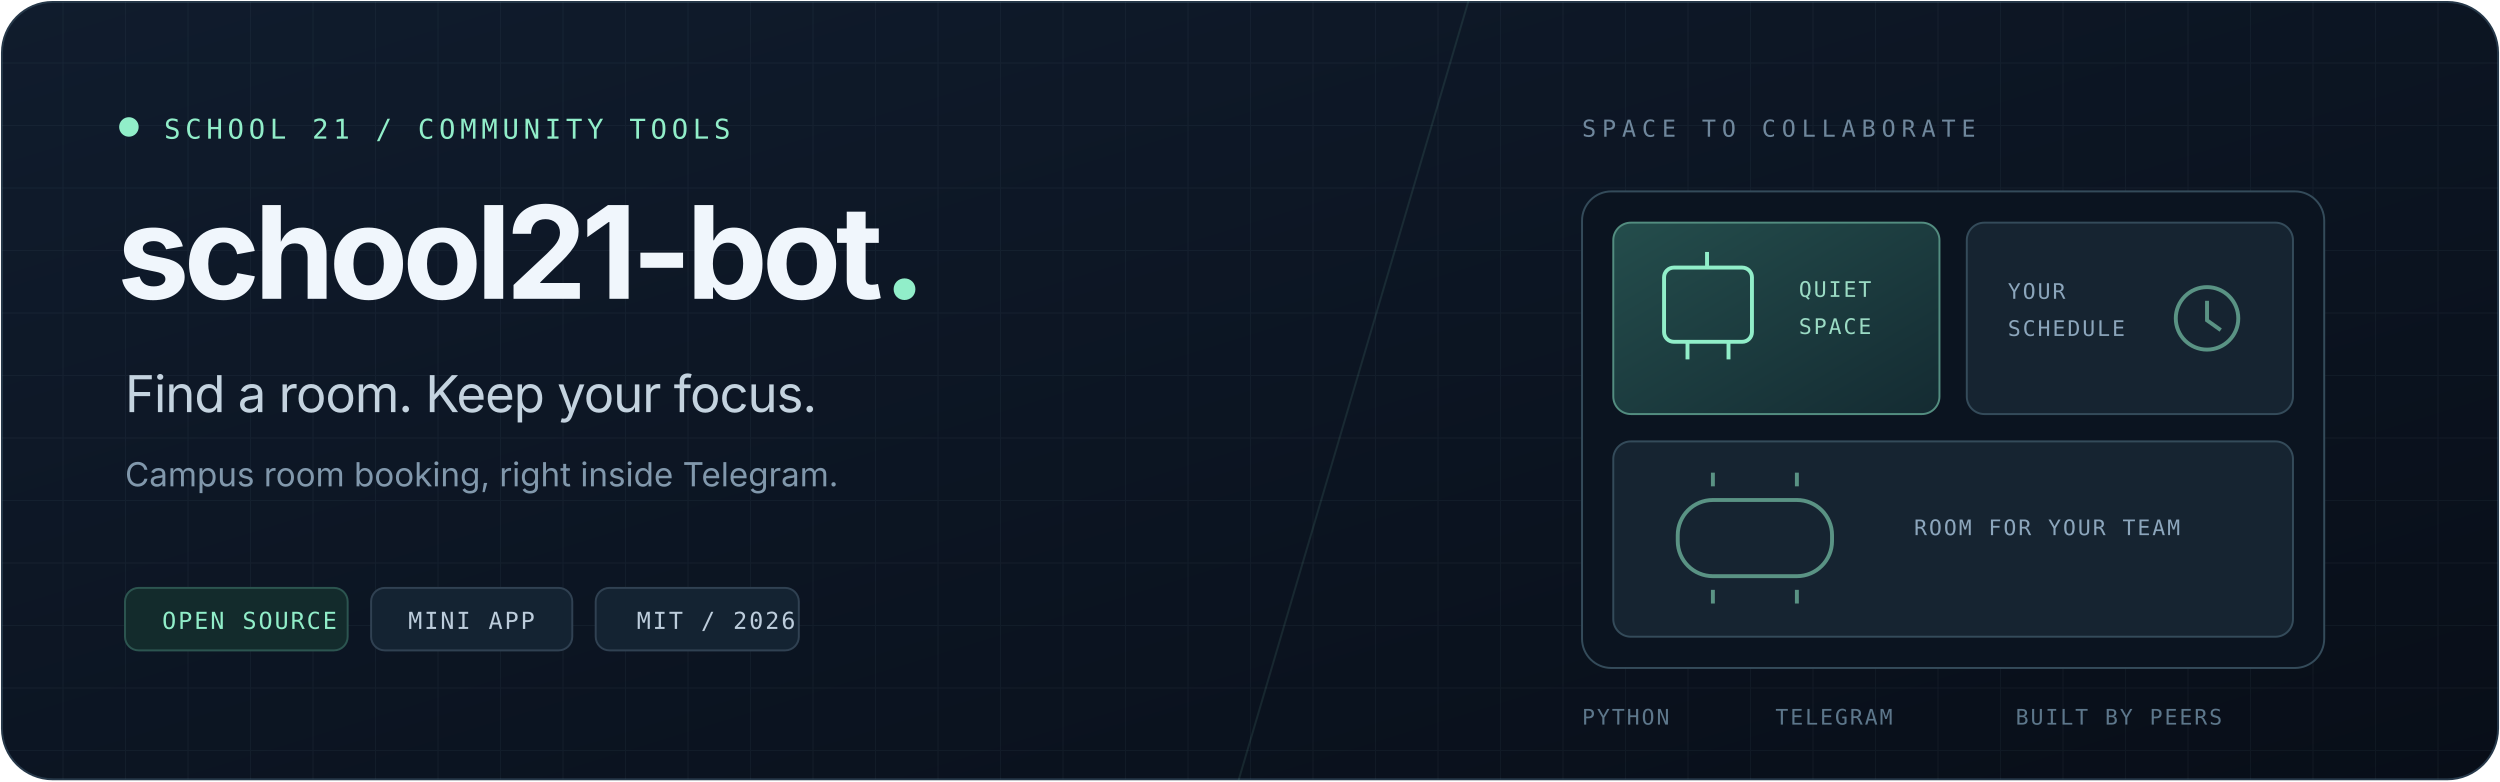
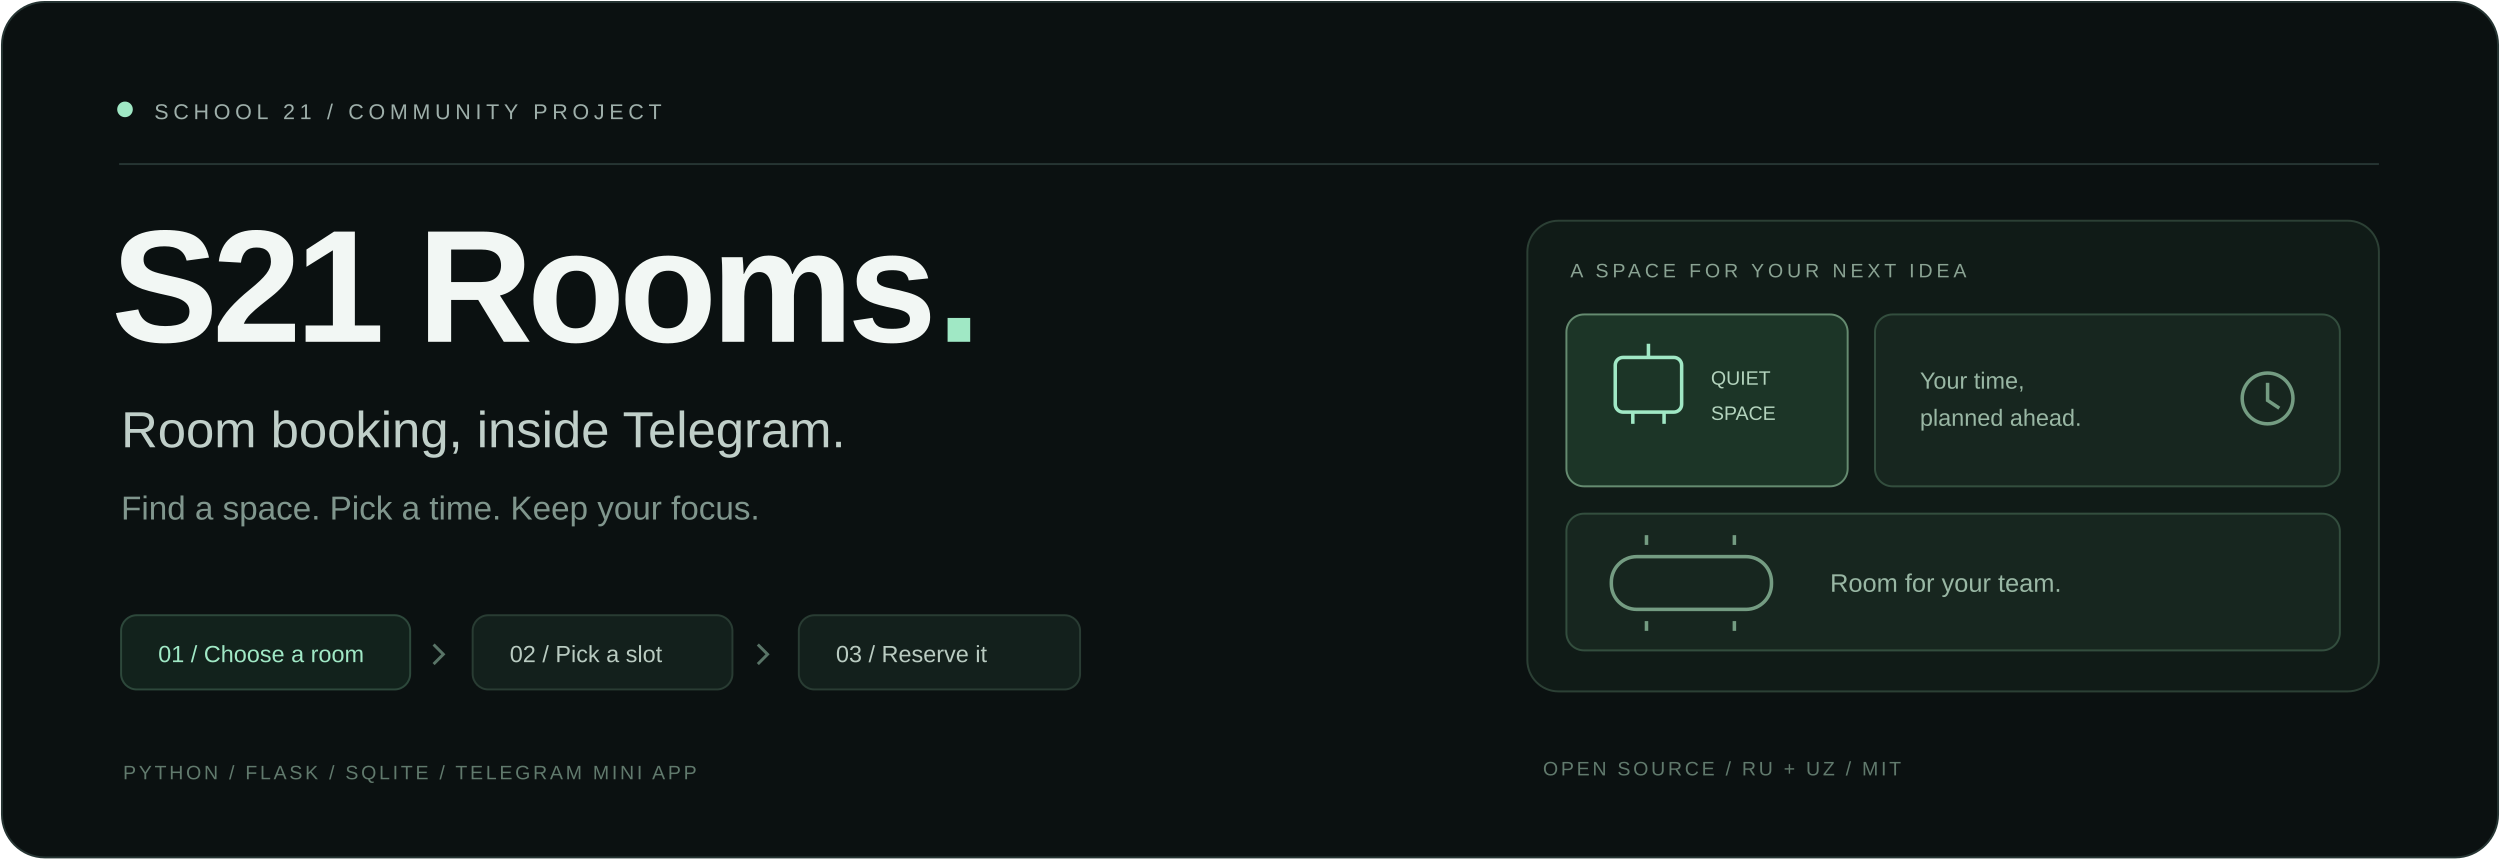
- <svg xmlns="http://www.w3.org/2000/svg" width="1280" height="400" viewBox="0 0 1280 400" role="img" aria-labelledby="title description">
-   <defs>
-     <linearGradient id="bg" x1="0" y1="0" x2="1" y2="1">
-       <stop stop-color="#101c2d" />
-       <stop offset="1" stop-color="#080e18" />
-     </linearGradient>
-     <linearGradient id="room" x1="0" y1="0" x2="1" y2="1">
-       <stop stop-color="#244d4c" />
-       <stop offset="1" stop-color="#142b32" />
-     </linearGradient>
-     <pattern id="grid" width="32" height="32" patternUnits="userSpaceOnUse">
-       <path d="M32 0H0V32" fill="none" stroke="#7ea6b5" stroke-opacity=".065" />
-     </pattern>
-   </defs>
-   <rect x="1" y="1" width="1278" height="398" rx="26" fill="url(#bg)" stroke="#263849" />
-   <rect x="1" y="1" width="1278" height="398" rx="26" fill="url(#grid)" />
-   <path d="M752 0 634 400" stroke="#91eec9" stroke-opacity=".1" />
-   <circle cx="66" cy="65" r="5" fill="#91eec9" />
-   <text x="84" y="71" fill="#91eec9" font-family="ui-monospace, SFMono-Regular, Consolas, monospace" font-size="14" letter-spacing="2.4">SCHOOL 21 / COMMUNITY TOOLS</text>
-   <text x="60" y="153" fill="#f0f6fc" font-family="Inter, system-ui, -apple-system, Segoe UI, sans-serif" font-size="66" font-weight="750" letter-spacing="-2.8">school21-bot<tspan fill="#91eec9">.</tspan>
-   </text>
-   <text x="64" y="211" fill="#c4d3df" font-family="Inter, system-ui, -apple-system, Segoe UI, sans-serif" font-size="26" letter-spacing="-.5">Find a room. Keep your focus.</text>
-   <text x="64" y="249" fill="#8198ac" font-family="Inter, system-ui, -apple-system, Segoe UI, sans-serif" font-size="17">Campus room booking, right inside Telegram.</text>
-   <g font-family="ui-monospace, SFMono-Regular, Consolas, monospace" font-size="12" letter-spacing="1">
-     <rect x="64" y="301" width="114" height="32" rx="7" fill="#132b2c" stroke="#2c5550" />
-     <text x="83" y="322" fill="#91eec9">OPEN SOURCE</text>
-     <rect x="190" y="301" width="103" height="32" rx="7" fill="#142332" stroke="#304152" />
-     <text x="209" y="322" fill="#bdcddc">MINI APP</text>
-     <rect x="305" y="301" width="104" height="32" rx="7" fill="#142332" stroke="#304152" />
-     <text x="326" y="322" fill="#bdcddc">MIT / 2026</text>
-   </g>
-   <g transform="translate(810 54)">
-     <text x="0" y="16" fill="#6f879c" font-family="ui-monospace, SFMono-Regular, Consolas, monospace" font-size="12" letter-spacing="3">SPACE TO COLLABORATE</text>
-     <rect x="0" y="44" width="380" height="244" rx="15" fill="#0b1420" stroke="#344b5a" />
-     <rect x="16" y="60" width="167" height="98" rx="9" fill="url(#room)" stroke="#538d80" />
-     <rect x="197" y="60" width="167" height="98" rx="9" fill="#162431" stroke="#344b5a" />
-     <rect x="16" y="172" width="348" height="100" rx="9" fill="#162431" stroke="#344b5a" />
-     <g stroke="#91eec9" stroke-width="2" fill="none">
-       <rect x="42" y="83" width="45" height="38" rx="5" />
-       <path d="M54 130v-9m21 9v-9M64 83V75" />
-       <circle cx="320" cy="109" r="16" opacity=".55" />
-       <path d="M320 100v10l7 5" opacity=".55" />
-       <rect x="49" y="202" width="79" height="39" rx="18" opacity=".55" />
-       <path d="M67 195v-7m43 7v-7m-43 67v-7m43 7v-7" opacity=".55" />
+ <svg xmlns="http://www.w3.org/2000/svg" width="1280" height="440" viewBox="0 0 1280 440" role="img" aria-labelledby="title description">
+   <rect x="1" y="1" width="1278" height="438" rx="22" fill="#0b1111" stroke="#263533" />
+   <g font-family="Arial, Helvetica, sans-serif">
+     <circle cx="64" cy="56" r="4" fill="#a0e8c5" />
+     <text x="79" y="61" fill="#9eafaa" font-size="11" letter-spacing="2.4">SCHOOL 21 / COMMUNITY PROJECT</text>
+     <path d="M61 84H1218" stroke="#263533" />
+     <text x="57" y="175" fill="#f2f7f4" font-size="82" font-weight="700" letter-spacing="-3">S21 Rooms<tspan fill="#a0e8c5">.</tspan>
+     </text>
+     <text x="62" y="229" fill="#c0cfc9" font-size="26">Room booking, inside Telegram.</text>
+     <text x="62" y="266" fill="#80968d" font-size="17">Find a space. Pick a time. Keep your focus.</text>
+     <g font-size="12">
+       <rect x="62" y="315" width="148" height="38" rx="8" fill="#12221c" stroke="#2d483b" />
+       <text x="81" y="339" fill="#a0e8c5">01 / Choose a room</text>
+       <path d="m222 330 5 5-5 5" fill="none" stroke="#597467" stroke-width="1.5" />
+       <rect x="242" y="315" width="133" height="38" rx="8" fill="#13201c" stroke="#293c33" />
+       <text x="261" y="339" fill="#b9cbc1">02 / Pick a slot</text>
+       <path d="m388 330 5 5-5 5" fill="none" stroke="#597467" stroke-width="1.5" />
+       <rect x="409" y="315" width="144" height="38" rx="8" fill="#13201c" stroke="#293c33" />
+       <text x="428" y="339" fill="#b9cbc1">03 / Reserve it</text>
    </g>
-     <g font-family="ui-monospace, SFMono-Regular, Consolas, monospace" font-size="11" letter-spacing="1">
-       <text x="111" y="98" fill="#9bdbc4">QUIET</text>
-       <text x="111" y="117" fill="#9bdbc4">SPACE</text>
-       <text x="218" y="99" fill="#8ca6bc">YOUR</text>
-       <text x="218" y="118" fill="#8ca6bc">SCHEDULE</text>
-       <text x="170" y="220" fill="#8ca6bc">ROOM FOR YOUR TEAM</text>
-       <text x="0" y="317" fill="#5d778b">PYTHON</text>
-       <text x="99" y="317" fill="#5d778b">TELEGRAM</text>
-       <text x="222" y="317" fill="#5d778b">BUILT BY PEERS</text>
+     <text x="63" y="399" fill="#617a6d" font-size="10" letter-spacing="1.4">PYTHON / FLASK / SQLITE / TELEGRAM MINI APP</text>
+     <g transform="translate(782 113)">
+       <rect width="436" height="241" rx="16" fill="#101b17" stroke="#2c4035" />
+       <text x="22" y="29" fill="#8aa393" font-size="10" letter-spacing="2">A SPACE FOR YOUR NEXT IDEA</text>
+       <rect x="20" y="48" width="144" height="88" rx="9" fill="#1c3527" stroke="#658b70" />
+       <rect x="178" y="48" width="238" height="88" rx="9" fill="#17261f" stroke="#334e3e" />
+       <rect x="20" y="150" width="396" height="70" rx="9" fill="#17261f" stroke="#334e3e" />
+       <g fill="none" stroke="#a0e8c5" stroke-width="1.8">
+         <rect x="45" y="70" width="34" height="28" rx="4" />
+         <path d="M54 104v-6m16 6v-6M62 70v-7" />
+         <circle cx="379" cy="91" r="13" stroke="#749c82" />
+         <path d="M379 83v9l6 4" stroke="#749c82" />
+         <rect x="43" y="172" width="82" height="27" rx="13" stroke="#749c82" />
+         <path d="M61 166v-5m45 5v-5m-45 44v5m45-5v5" stroke="#749c82" />
+       </g>
+       <text x="94" y="84" fill="#b4d4be" font-size="10">QUIET</text>
+       <text x="94" y="102" fill="#b4d4be" font-size="10">SPACE</text>
+       <text x="201" y="86" fill="#99b7a4" font-size="12">Your time,</text>
+       <text x="201" y="105" fill="#99b7a4" font-size="12">planned ahead.</text>
+       <text x="155" y="190" fill="#99b7a4" font-size="13">Room for your team.</text>
    </g>
+     <text x="790" y="397" fill="#617a6d" font-size="10" letter-spacing="1.4">OPEN SOURCE / RU + UZ / MIT</text>
  </g>
</svg>
